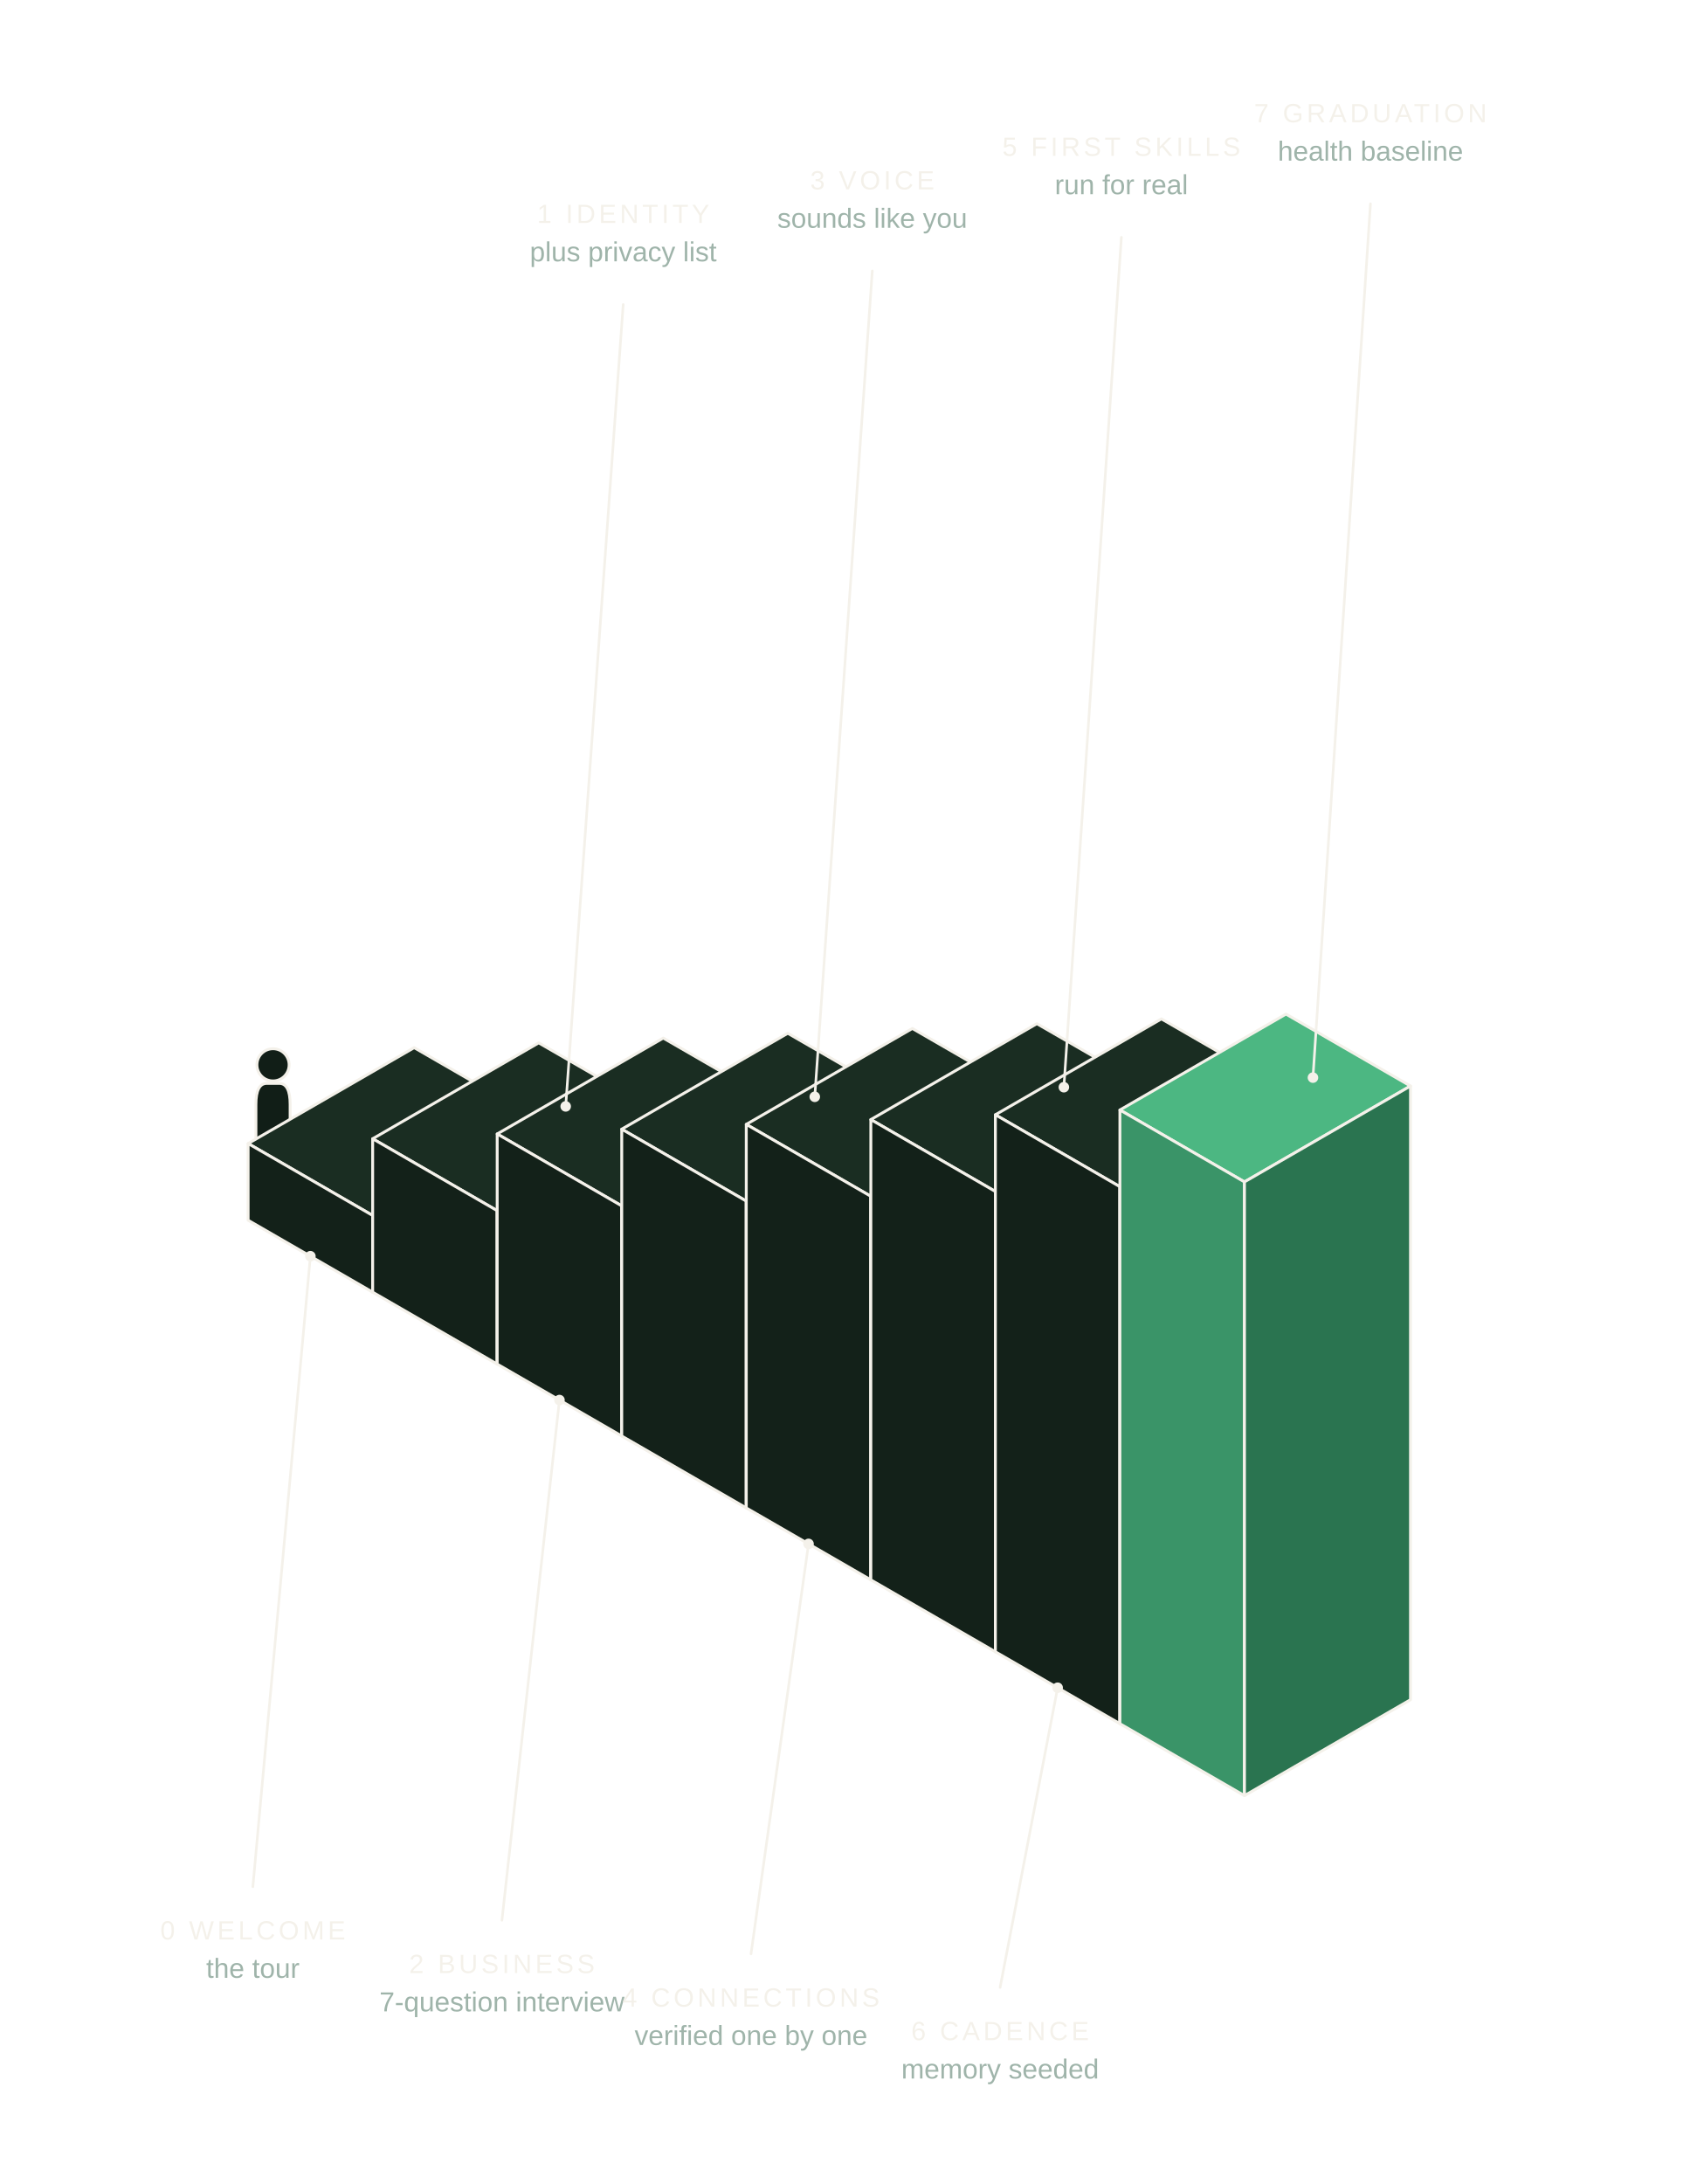
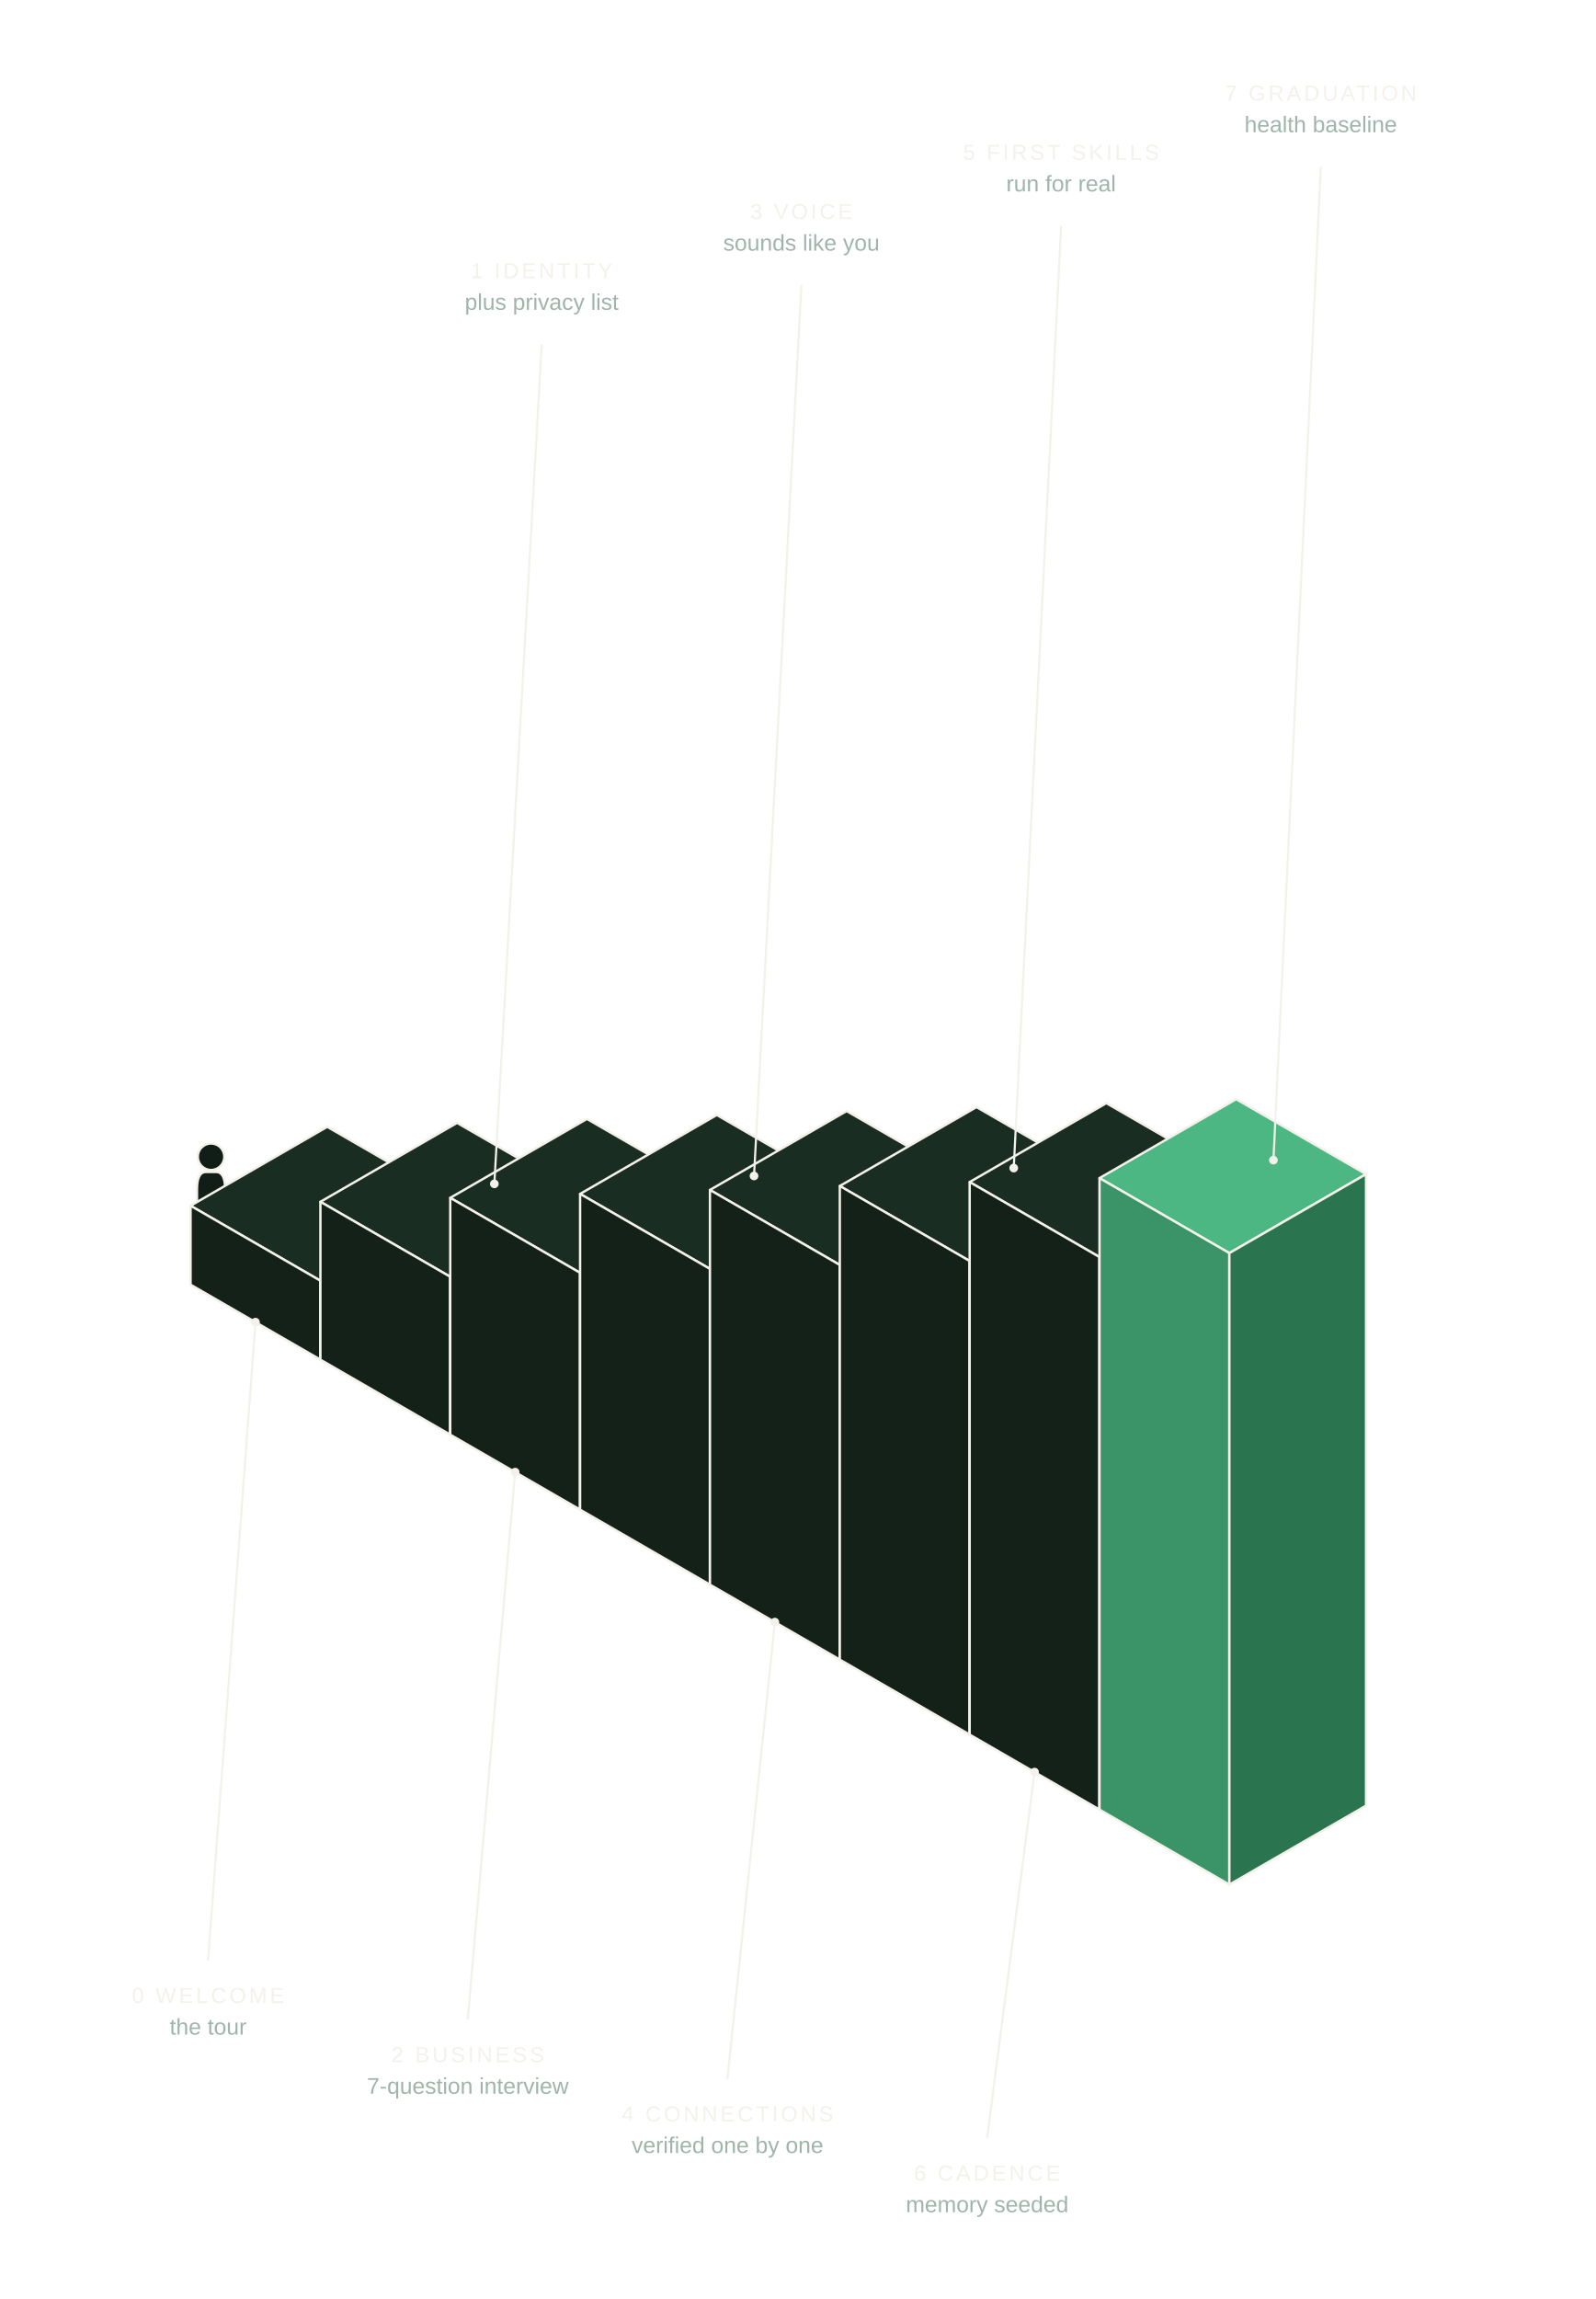
- <svg xmlns="http://www.w3.org/2000/svg" viewBox="-172.8 -469 710.94 911" width="100%" role="img" aria-labelledby="onboarding-phases-t onboarding-phases-d" style="display:block;height:auto;max-width:100%" stroke-linejoin="round" stroke-linecap="round">
+ <svg xmlns="http://www.w3.org/2000/svg" viewBox="-165.87 -611 808.62 1165" width="100%" role="img" aria-labelledby="onboarding-phases-t onboarding-phases-d" style="display:block;height:auto;max-width:100%" stroke-linejoin="round" stroke-linecap="round">
  <defs>
    <marker id="arrow" viewBox="0 0 10 10" refX="9" refY="5" markerWidth="8" markerHeight="8" orient="auto-start-reverse">
      <path d="M1,1 L9,5 L1,9" fill="none" stroke="#f4f1ea" stroke-width="1.2" stroke-linejoin="round" />
    </marker>
    <marker id="arrow-accent" viewBox="0 0 10 10" refX="9" refY="5" markerWidth="8" markerHeight="8" orient="auto-start-reverse">
      <path d="M1,1 L9,5 L1,9" fill="none" stroke="#4cb782" stroke-width="1.3" stroke-linejoin="round" />
    </marker>
  </defs>
  <path d="M-66.03,6 L-66.03,-8.32 Q-66.03,-17.1 -61.46,-17.1 L-56.32,-17.1 Q-51.75,-17.1 -51.75,-8.32 L-51.75,6 Z" fill="#111e17" stroke="#f4f1ea" stroke-width="1.2" />
  <ellipse cx="-58.89" cy="-24.83" rx="6.72" ry="6.72" fill="#111e17" stroke="#f4f1ea" stroke-width="1.2" />
-   <polygon points="0,-32 51.96,-2 -17.32,38 -69.28,8" fill="#1a2d22" stroke="#f4f1ea" stroke-width="1.2" />
-   <polygon points="-69.28,8 -17.32,38 -17.32,70 -69.28,40" fill="#132119" stroke="#f4f1ea" stroke-width="1.2" />
-   <polygon points="51.96,-2 -17.32,38 -17.32,70 51.96,30" fill="#0d1812" stroke="#f4f1ea" stroke-width="1.2" />
-   <polygon points="51.96,-34 103.92,-4 34.64,36 -17.32,6" fill="#1a2d22" stroke="#f4f1ea" stroke-width="1.2" />
-   <polygon points="-17.32,6 34.64,36 34.64,100 -17.32,70" fill="#132119" stroke="#f4f1ea" stroke-width="1.2" />
-   <polygon points="103.92,-4 34.64,36 34.64,100 103.92,60" fill="#0d1812" stroke="#f4f1ea" stroke-width="1.2" />
-   <polygon points="103.92,-36 155.88,-6 86.6,34 34.64,4" fill="#1a2d22" stroke="#f4f1ea" stroke-width="1.2" />
-   <polygon points="34.64,4 86.6,34 86.6,130 34.64,100" fill="#132119" stroke="#f4f1ea" stroke-width="1.2" />
-   <polygon points="155.88,-6 86.6,34 86.6,130 155.88,90" fill="#0d1812" stroke="#f4f1ea" stroke-width="1.2" />
-   <polygon points="155.88,-38 207.85,-8 138.56,32 86.6,2" fill="#1a2d22" stroke="#f4f1ea" stroke-width="1.2" />
-   <polygon points="86.6,2 138.56,32 138.56,160 86.6,130" fill="#132119" stroke="#f4f1ea" stroke-width="1.2" />
-   <polygon points="207.85,-8 138.56,32 138.56,160 207.85,120" fill="#0d1812" stroke="#f4f1ea" stroke-width="1.2" />
-   <polygon points="207.85,-40 259.81,-10 190.53,30 138.56,0" fill="#1a2d22" stroke="#f4f1ea" stroke-width="1.2" />
-   <polygon points="138.56,0 190.53,30 190.53,190 138.56,160" fill="#132119" stroke="#f4f1ea" stroke-width="1.2" />
-   <polygon points="259.81,-10 190.53,30 190.53,190 259.81,150" fill="#0d1812" stroke="#f4f1ea" stroke-width="1.2" />
-   <polygon points="259.81,-42 311.77,-12 242.49,28 190.53,-2" fill="#1a2d22" stroke="#f4f1ea" stroke-width="1.2" />
-   <polygon points="190.53,-2 242.49,28 242.49,220 190.53,190" fill="#132119" stroke="#f4f1ea" stroke-width="1.2" />
-   <polygon points="311.77,-12 242.49,28 242.49,220 311.77,180" fill="#0d1812" stroke="#f4f1ea" stroke-width="1.2" />
-   <polygon points="311.77,-44 363.73,-14 294.45,26 242.49,-4" fill="#1a2d22" stroke="#f4f1ea" stroke-width="1.2" />
-   <polygon points="242.49,-4 294.45,26 294.45,250 242.49,220" fill="#132119" stroke="#f4f1ea" stroke-width="1.2" />
-   <polygon points="363.73,-14 294.45,26 294.45,250 363.73,210" fill="#0d1812" stroke="#f4f1ea" stroke-width="1.2" />
-   <polygon points="363.73,-46 415.69,-16 346.41,24 294.45,-6" fill="#4cb782" stroke="#f4f1ea" stroke-width="1.2" />
-   <polygon points="294.45,-6 346.41,24 346.41,280 294.45,250" fill="#3a9468" stroke="#f4f1ea" stroke-width="1.2" />
-   <polygon points="415.69,-16 346.41,24 346.41,280 415.69,240" fill="#2a7450" stroke="#f4f1ea" stroke-width="1.2" />
-   <line x1="-43.3" y1="55" x2="-67.3" y2="318" stroke="#f4f1ea" stroke-width="1.08" />
-   <ellipse cx="-43.3" cy="55" rx="2.2" ry="2.2" fill="#f4f1ea" stroke="none" stroke-width="1.2" />
-   <text x="-67.3" y="340" font-family="Switzer, 'SF Pro Text', 'Helvetica Neue', Arial, sans-serif" font-size="11" font-weight="500" fill="#f4f1ea" text-anchor="middle" letter-spacing="1.4">0  WELCOME</text>
-   <text x="-67.3" y="356" font-family="Switzer, 'SF Pro Text', 'Helvetica Neue', Arial, sans-serif" font-size="11.5" font-weight="400" fill="#9fb4aa" text-anchor="middle">the tour</text>
-   <line x1="63.22" y1="-7.5" x2="87.22" y2="-342" stroke="#f4f1ea" stroke-width="1.08" />
-   <ellipse cx="63.22" cy="-7.5" rx="2.2" ry="2.2" fill="#f4f1ea" stroke="none" stroke-width="1.2" />
-   <text x="87.22" y="-376" font-family="Switzer, 'SF Pro Text', 'Helvetica Neue', Arial, sans-serif" font-size="11" font-weight="500" fill="#f4f1ea" text-anchor="middle" letter-spacing="1.4">1  IDENTITY</text>
-   <text x="87.22" y="-360" font-family="Switzer, 'SF Pro Text', 'Helvetica Neue', Arial, sans-serif" font-size="11.5" font-weight="400" fill="#9fb4aa" text-anchor="middle">plus privacy list</text>
-   <line x1="60.62" y1="115" x2="36.62" y2="332" stroke="#f4f1ea" stroke-width="1.08" />
-   <ellipse cx="60.62" cy="115" rx="2.2" ry="2.2" fill="#f4f1ea" stroke="none" stroke-width="1.2" />
-   <text x="36.62" y="354" font-family="Switzer, 'SF Pro Text', 'Helvetica Neue', Arial, sans-serif" font-size="11" font-weight="500" fill="#f4f1ea" text-anchor="middle" letter-spacing="1.4">2  BUSINESS</text>
-   <text x="36.62" y="370" font-family="Switzer, 'SF Pro Text', 'Helvetica Neue', Arial, sans-serif" font-size="11.5" font-weight="400" fill="#9fb4aa" text-anchor="middle">7-question interview</text>
-   <line x1="167.14" y1="-11.5" x2="191.14" y2="-356" stroke="#f4f1ea" stroke-width="1.08" />
-   <ellipse cx="167.14" cy="-11.5" rx="2.2" ry="2.2" fill="#f4f1ea" stroke="none" stroke-width="1.2" />
-   <text x="191.14" y="-390" font-family="Switzer, 'SF Pro Text', 'Helvetica Neue', Arial, sans-serif" font-size="11" font-weight="500" fill="#f4f1ea" text-anchor="middle" letter-spacing="1.4">3  VOICE</text>
-   <text x="191.14" y="-374" font-family="Switzer, 'SF Pro Text', 'Helvetica Neue', Arial, sans-serif" font-size="11.5" font-weight="400" fill="#9fb4aa" text-anchor="middle">sounds like you</text>
-   <line x1="164.54" y1="175" x2="140.54" y2="346" stroke="#f4f1ea" stroke-width="1.08" />
-   <ellipse cx="164.54" cy="175" rx="2.2" ry="2.2" fill="#f4f1ea" stroke="none" stroke-width="1.2" />
-   <text x="140.54" y="368" font-family="Switzer, 'SF Pro Text', 'Helvetica Neue', Arial, sans-serif" font-size="11" font-weight="500" fill="#f4f1ea" text-anchor="middle" letter-spacing="1.4">4  CONNECTIONS</text>
-   <text x="140.54" y="384" font-family="Switzer, 'SF Pro Text', 'Helvetica Neue', Arial, sans-serif" font-size="11.5" font-weight="400" fill="#9fb4aa" text-anchor="middle">verified one by one</text>
-   <line x1="271.07" y1="-15.5" x2="295.07" y2="-370" stroke="#f4f1ea" stroke-width="1.08" />
-   <ellipse cx="271.07" cy="-15.5" rx="2.2" ry="2.2" fill="#f4f1ea" stroke="none" stroke-width="1.2" />
-   <text x="295.07" y="-404" font-family="Switzer, 'SF Pro Text', 'Helvetica Neue', Arial, sans-serif" font-size="11" font-weight="500" fill="#f4f1ea" text-anchor="middle" letter-spacing="1.4">5  FIRST SKILLS</text>
-   <text x="295.07" y="-388" font-family="Switzer, 'SF Pro Text', 'Helvetica Neue', Arial, sans-serif" font-size="11.5" font-weight="400" fill="#9fb4aa" text-anchor="middle">run for real</text>
-   <line x1="268.47" y1="235" x2="244.47" y2="360" stroke="#f4f1ea" stroke-width="1.08" />
-   <ellipse cx="268.47" cy="235" rx="2.2" ry="2.2" fill="#f4f1ea" stroke="none" stroke-width="1.2" />
-   <text x="244.47" y="382" font-family="Switzer, 'SF Pro Text', 'Helvetica Neue', Arial, sans-serif" font-size="11" font-weight="500" fill="#f4f1ea" text-anchor="middle" letter-spacing="1.4">6  CADENCE</text>
-   <text x="244.47" y="398" font-family="Switzer, 'SF Pro Text', 'Helvetica Neue', Arial, sans-serif" font-size="11.5" font-weight="400" fill="#9fb4aa" text-anchor="middle">memory seeded</text>
-   <line x1="374.99" y1="-19.5" x2="398.99" y2="-384" stroke="#f4f1ea" stroke-width="1.08" />
-   <ellipse cx="374.99" cy="-19.5" rx="2.2" ry="2.2" fill="#f4f1ea" stroke="none" stroke-width="1.2" />
-   <text x="398.99" y="-418" font-family="Switzer, 'SF Pro Text', 'Helvetica Neue', Arial, sans-serif" font-size="11" font-weight="500" fill="#f4f1ea" text-anchor="middle" letter-spacing="1.4">7  GRADUATION</text>
-   <text x="398.99" y="-402" font-family="Switzer, 'SF Pro Text', 'Helvetica Neue', Arial, sans-serif" font-size="11.5" font-weight="400" fill="#9fb4aa" text-anchor="middle">health baseline</text>
+   <polygon points="0,-40 65.82,-2 -3.46,38 -69.28,0" fill="#1a2d22" stroke="#f4f1ea" stroke-width="1.2" />
+   <polygon points="-69.28,0 -3.46,38 -3.46,78 -69.28,40" fill="#132119" stroke="#f4f1ea" stroke-width="1.2" />
+   <polygon points="65.82,-2 -3.46,38 -3.46,78 65.82,38" fill="#0d1812" stroke="#f4f1ea" stroke-width="1.2" />
+   <polygon points="65.82,-42 131.64,-4 62.35,36 -3.46,-2" fill="#1a2d22" stroke="#f4f1ea" stroke-width="1.2" />
+   <polygon points="-3.46,-2 62.35,36 62.35,116 -3.46,78" fill="#132119" stroke="#f4f1ea" stroke-width="1.2" />
+   <polygon points="131.64,-4 62.35,36 62.35,116 131.64,76" fill="#0d1812" stroke="#f4f1ea" stroke-width="1.2" />
+   <polygon points="131.64,-44 197.45,-6 128.17,34 62.35,-4" fill="#1a2d22" stroke="#f4f1ea" stroke-width="1.2" />
+   <polygon points="62.35,-4 128.17,34 128.17,154 62.35,116" fill="#132119" stroke="#f4f1ea" stroke-width="1.2" />
+   <polygon points="197.45,-6 128.17,34 128.17,154 197.45,114" fill="#0d1812" stroke="#f4f1ea" stroke-width="1.2" />
+   <polygon points="197.45,-46 263.27,-8 193.99,32 128.17,-6" fill="#1a2d22" stroke="#f4f1ea" stroke-width="1.2" />
+   <polygon points="128.17,-6 193.99,32 193.99,192 128.17,154" fill="#132119" stroke="#f4f1ea" stroke-width="1.2" />
+   <polygon points="263.27,-8 193.99,32 193.99,192 263.27,152" fill="#0d1812" stroke="#f4f1ea" stroke-width="1.2" />
+   <polygon points="263.27,-48 329.09,-10 259.81,30 193.99,-8" fill="#1a2d22" stroke="#f4f1ea" stroke-width="1.2" />
+   <polygon points="193.99,-8 259.81,30 259.81,230 193.99,192" fill="#132119" stroke="#f4f1ea" stroke-width="1.2" />
+   <polygon points="329.09,-10 259.81,30 259.81,230 329.09,190" fill="#0d1812" stroke="#f4f1ea" stroke-width="1.2" />
+   <polygon points="329.09,-50 394.91,-12 325.63,28 259.81,-10" fill="#1a2d22" stroke="#f4f1ea" stroke-width="1.2" />
+   <polygon points="259.81,-10 325.63,28 325.63,268 259.81,230" fill="#132119" stroke="#f4f1ea" stroke-width="1.2" />
+   <polygon points="394.91,-12 325.63,28 325.63,268 394.91,228" fill="#0d1812" stroke="#f4f1ea" stroke-width="1.2" />
+   <polygon points="394.91,-52 460.73,-14 391.44,26 325.63,-12" fill="#1a2d22" stroke="#f4f1ea" stroke-width="1.2" />
+   <polygon points="325.63,-12 391.44,26 391.44,306 325.63,268" fill="#132119" stroke="#f4f1ea" stroke-width="1.2" />
+   <polygon points="460.73,-14 391.44,26 391.44,306 460.73,266" fill="#0d1812" stroke="#f4f1ea" stroke-width="1.2" />
+   <polygon points="460.73,-54 526.54,-16 457.26,24 391.44,-14" fill="#4cb782" stroke="#f4f1ea" stroke-width="1.2" />
+   <polygon points="391.44,-14 457.26,24 457.26,344 391.44,306" fill="#3a9468" stroke="#f4f1ea" stroke-width="1.2" />
+   <polygon points="526.54,-16 457.26,24 457.26,344 526.54,304" fill="#2a7450" stroke="#f4f1ea" stroke-width="1.2" />
+   <line x1="-36.37" y1="59" x2="-60.37" y2="382" stroke="#f4f1ea" stroke-width="1.08" />
+   <ellipse cx="-36.37" cy="59" rx="2.2" ry="2.2" fill="#f4f1ea" stroke="none" stroke-width="1.2" />
+   <text x="-60.37" y="404" font-family="Switzer, 'SF Pro Text', 'Helvetica Neue', Arial, sans-serif" font-size="11" font-weight="500" fill="#f4f1ea" text-anchor="middle" letter-spacing="1.4">0  WELCOME</text>
+   <text x="-60.37" y="420" font-family="Switzer, 'SF Pro Text', 'Helvetica Neue', Arial, sans-serif" font-size="11.5" font-weight="400" fill="#9fb4aa" text-anchor="middle">the tour</text>
+   <line x1="84.7" y1="-11.1" x2="108.7" y2="-436" stroke="#f4f1ea" stroke-width="1.08" />
+   <ellipse cx="84.7" cy="-11.1" rx="2.2" ry="2.2" fill="#f4f1ea" stroke="none" stroke-width="1.2" />
+   <text x="108.7" y="-470" font-family="Switzer, 'SF Pro Text', 'Helvetica Neue', Arial, sans-serif" font-size="11" font-weight="500" fill="#f4f1ea" text-anchor="middle" letter-spacing="1.4">1  IDENTITY</text>
+   <text x="108.7" y="-454" font-family="Switzer, 'SF Pro Text', 'Helvetica Neue', Arial, sans-serif" font-size="11.5" font-weight="400" fill="#9fb4aa" text-anchor="middle">plus privacy list</text>
+   <line x1="95.26" y1="135" x2="71.26" y2="412" stroke="#f4f1ea" stroke-width="1.08" />
+   <ellipse cx="95.26" cy="135" rx="2.2" ry="2.2" fill="#f4f1ea" stroke="none" stroke-width="1.2" />
+   <text x="71.26" y="434" font-family="Switzer, 'SF Pro Text', 'Helvetica Neue', Arial, sans-serif" font-size="11" font-weight="500" fill="#f4f1ea" text-anchor="middle" letter-spacing="1.4">2  BUSINESS</text>
+   <text x="71.26" y="450" font-family="Switzer, 'SF Pro Text', 'Helvetica Neue', Arial, sans-serif" font-size="11.5" font-weight="400" fill="#9fb4aa" text-anchor="middle">7-question interview</text>
+   <line x1="216.33" y1="-15.1" x2="240.33" y2="-466" stroke="#f4f1ea" stroke-width="1.08" />
+   <ellipse cx="216.33" cy="-15.1" rx="2.2" ry="2.2" fill="#f4f1ea" stroke="none" stroke-width="1.2" />
+   <text x="240.33" y="-500" font-family="Switzer, 'SF Pro Text', 'Helvetica Neue', Arial, sans-serif" font-size="11" font-weight="500" fill="#f4f1ea" text-anchor="middle" letter-spacing="1.4">3  VOICE</text>
+   <text x="240.33" y="-484" font-family="Switzer, 'SF Pro Text', 'Helvetica Neue', Arial, sans-serif" font-size="11.5" font-weight="400" fill="#9fb4aa" text-anchor="middle">sounds like you</text>
+   <line x1="226.9" y1="211" x2="202.9" y2="442" stroke="#f4f1ea" stroke-width="1.08" />
+   <ellipse cx="226.9" cy="211" rx="2.2" ry="2.2" fill="#f4f1ea" stroke="none" stroke-width="1.2" />
+   <text x="202.9" y="464" font-family="Switzer, 'SF Pro Text', 'Helvetica Neue', Arial, sans-serif" font-size="11" font-weight="500" fill="#f4f1ea" text-anchor="middle" letter-spacing="1.4">4  CONNECTIONS</text>
+   <text x="202.9" y="480" font-family="Switzer, 'SF Pro Text', 'Helvetica Neue', Arial, sans-serif" font-size="11.5" font-weight="400" fill="#9fb4aa" text-anchor="middle">verified one by one</text>
+   <line x1="347.97" y1="-19.1" x2="371.97" y2="-496" stroke="#f4f1ea" stroke-width="1.08" />
+   <ellipse cx="347.97" cy="-19.1" rx="2.2" ry="2.2" fill="#f4f1ea" stroke="none" stroke-width="1.2" />
+   <text x="371.97" y="-530" font-family="Switzer, 'SF Pro Text', 'Helvetica Neue', Arial, sans-serif" font-size="11" font-weight="500" fill="#f4f1ea" text-anchor="middle" letter-spacing="1.4">5  FIRST SKILLS</text>
+   <text x="371.97" y="-514" font-family="Switzer, 'SF Pro Text', 'Helvetica Neue', Arial, sans-serif" font-size="11.5" font-weight="400" fill="#9fb4aa" text-anchor="middle">run for real</text>
+   <line x1="358.53" y1="287" x2="334.53" y2="472" stroke="#f4f1ea" stroke-width="1.08" />
+   <ellipse cx="358.53" cy="287" rx="2.2" ry="2.2" fill="#f4f1ea" stroke="none" stroke-width="1.2" />
+   <text x="334.53" y="494" font-family="Switzer, 'SF Pro Text', 'Helvetica Neue', Arial, sans-serif" font-size="11" font-weight="500" fill="#f4f1ea" text-anchor="middle" letter-spacing="1.4">6  CADENCE</text>
+   <text x="334.53" y="510" font-family="Switzer, 'SF Pro Text', 'Helvetica Neue', Arial, sans-serif" font-size="11.5" font-weight="400" fill="#9fb4aa" text-anchor="middle">memory seeded</text>
+   <line x1="479.6" y1="-23.1" x2="503.6" y2="-526" stroke="#f4f1ea" stroke-width="1.08" />
+   <ellipse cx="479.6" cy="-23.1" rx="2.2" ry="2.2" fill="#f4f1ea" stroke="none" stroke-width="1.2" />
+   <text x="503.6" y="-560" font-family="Switzer, 'SF Pro Text', 'Helvetica Neue', Arial, sans-serif" font-size="11" font-weight="500" fill="#f4f1ea" text-anchor="middle" letter-spacing="1.4">7  GRADUATION</text>
+   <text x="503.6" y="-544" font-family="Switzer, 'SF Pro Text', 'Helvetica Neue', Arial, sans-serif" font-size="11.5" font-weight="400" fill="#9fb4aa" text-anchor="middle">health baseline</text>
</svg>
